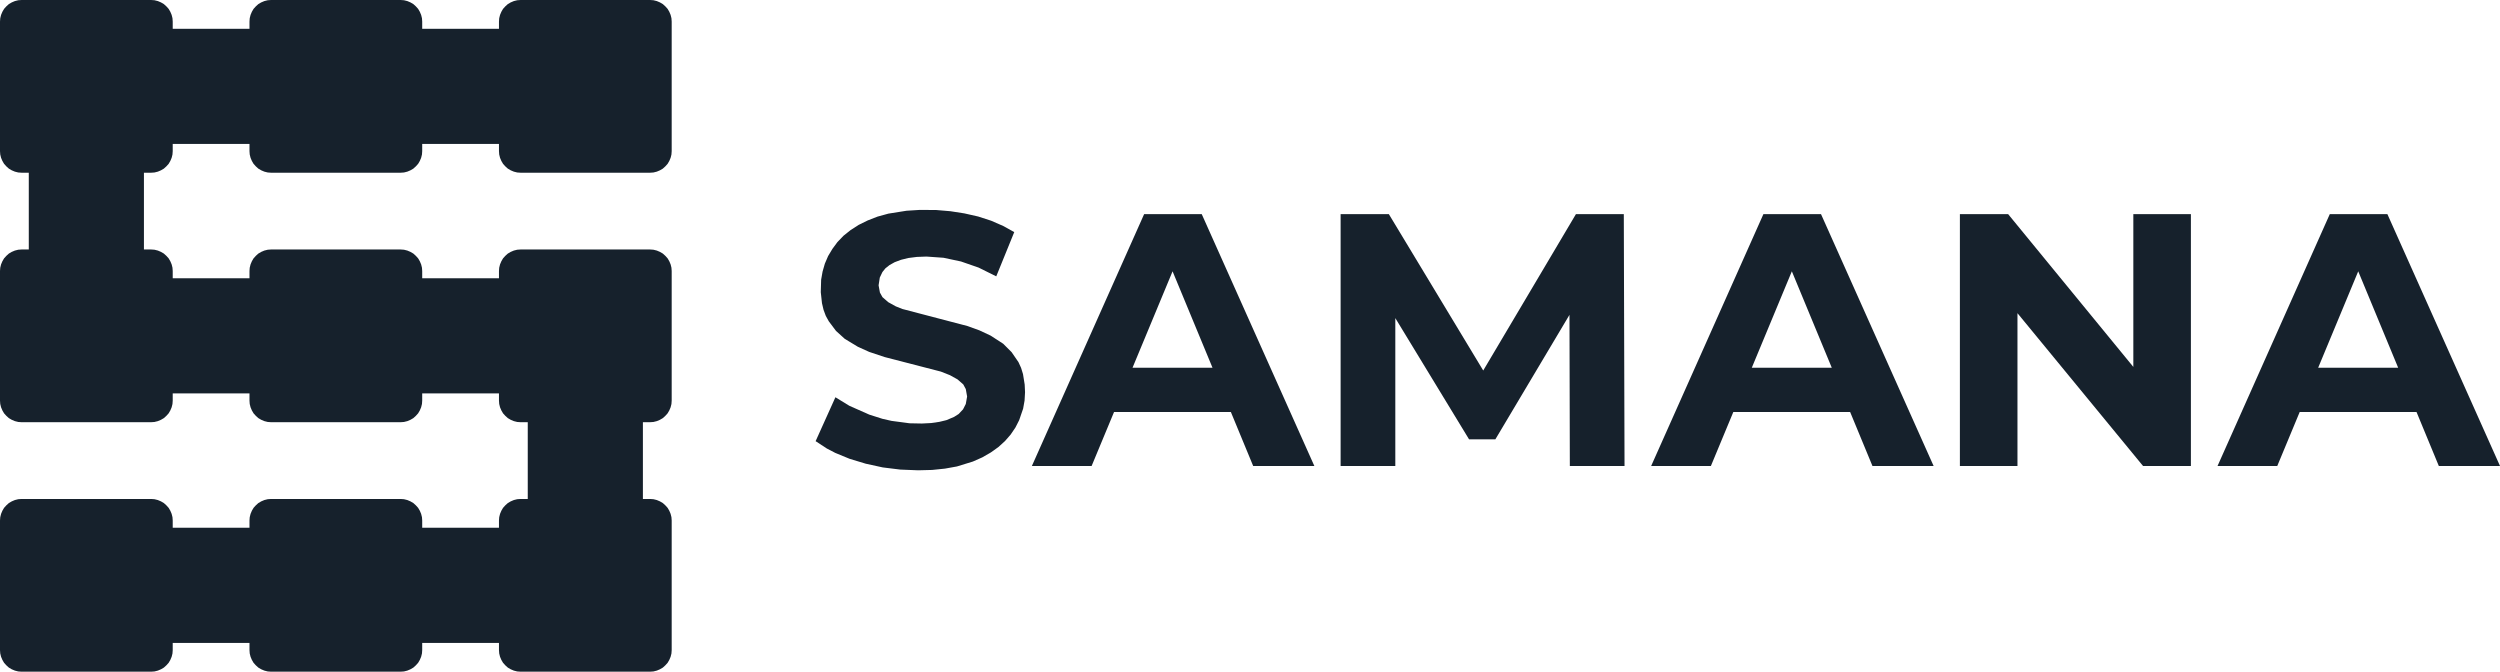
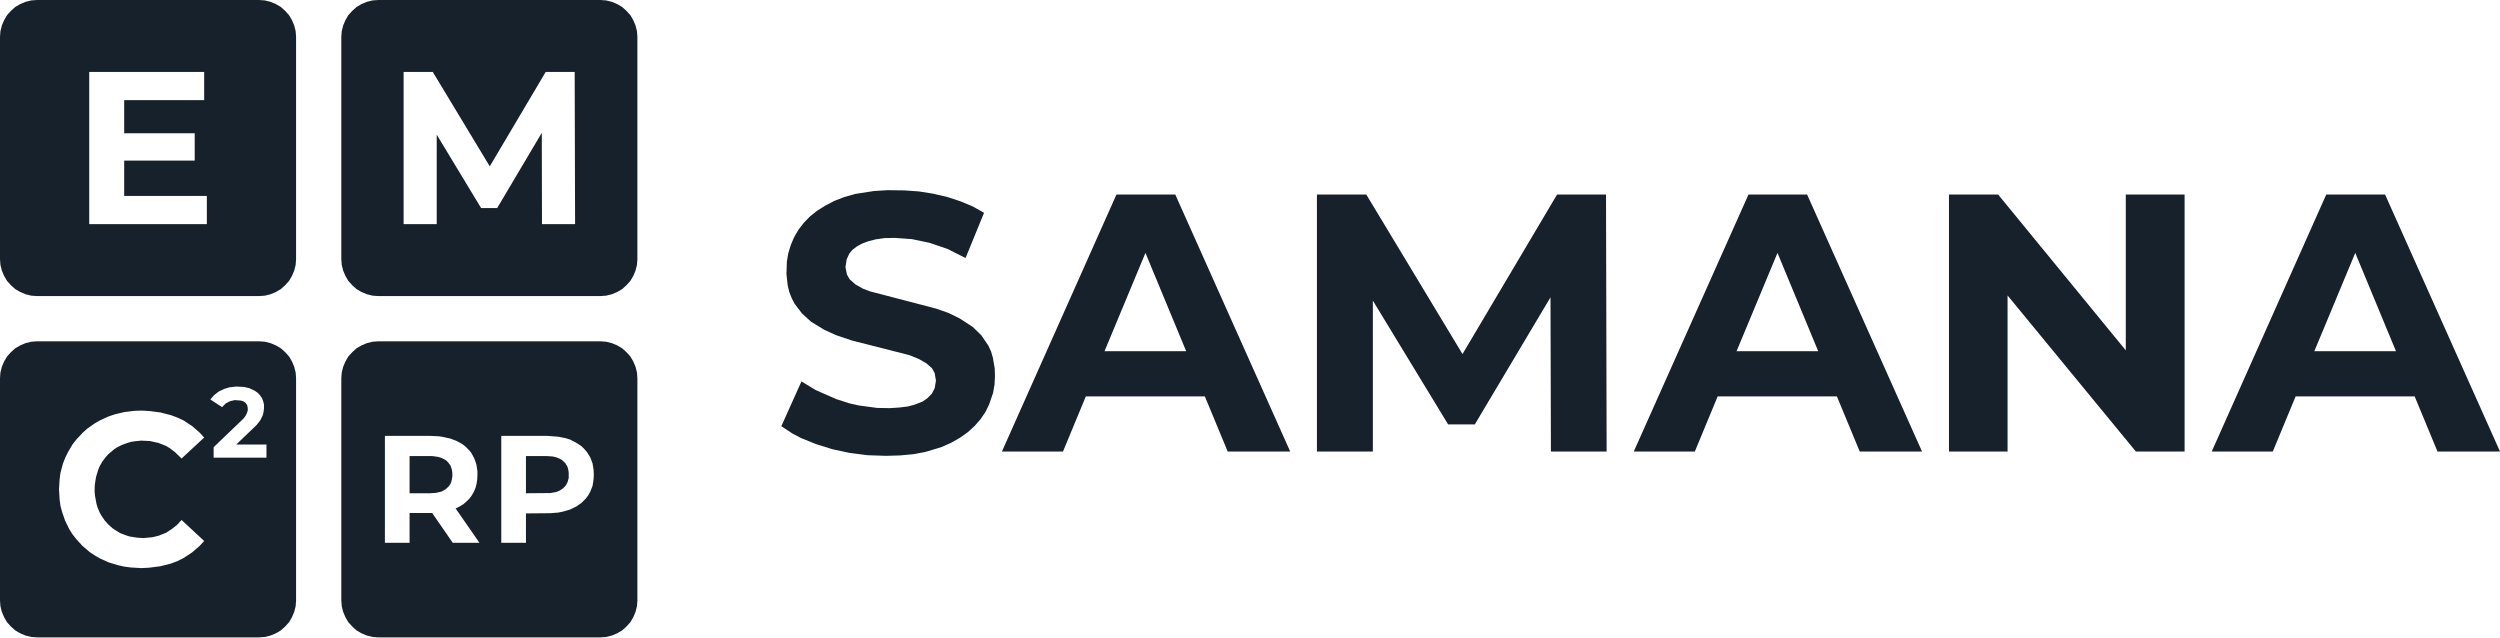
- <svg xmlns="http://www.w3.org/2000/svg" viewBox="0 0 2084.3 560.0" role="img" aria-label="Samana by Sattva">
-   <path fill="#16212c" fill-rule="evenodd" d="M9.8 2L7.4 3.4L5.3 5.3L3.4 7.4L2 9.8L0.9 12.4L0.2 15.2L0 18L0 126L0.2 128.8L0.9 131.6L2 134.2L3.4 136.6L5.3 138.7L7.4 140.6L9.8 142L12.4 143.1L15.2 143.8L18 144L24 144L24 208L18 208L15.2 208.2L12.4 208.9L9.8 210L7.4 211.4L5.3 213.3L3.4 215.4L2 217.8L0.9 220.4L0.2 223.2L0 226L0 334L0.2 336.8L0.9 339.6L2 342.2L3.4 344.6L5.3 346.7L7.4 348.6L9.8 350L12.4 351.1L15.2 351.8L18 352L126 352L128.8 351.8L131.6 351.1L134.2 350L136.6 348.6L138.7 346.7L140.6 344.6L142 342.2L143.1 339.6L143.8 336.8L144 334L144 328L208 328L208 334L208.2 336.8L208.9 339.6L210 342.2L211.4 344.6L213.3 346.7L215.4 348.6L217.8 350L220.4 351.1L223.2 351.8L226 352L334 352L336.8 351.8L339.6 351.1L342.2 350L344.6 348.6L346.7 346.7L348.6 344.6L350 342.2L351.1 339.6L351.8 336.8L352 334L352 328L416 328L416 334L416.2 336.8L416.9 339.6L418 342.2L419.4 344.6L421.3 346.7L423.4 348.6L425.8 350L428.4 351.1L431.2 351.8L434 352L440 352L440 416L434 416L431.2 416.2L428.4 416.9L425.8 418L423.4 419.4L421.3 421.3L419.4 423.4L418 425.8L416.9 428.4L416.2 431.2L416 434L416 440L352 440L352 434L351.8 431.2L351.1 428.4L350 425.8L348.6 423.4L346.7 421.3L344.6 419.4L342.2 418L339.6 416.9L336.8 416.2L334 416L226 416L223.2 416.2L220.4 416.9L217.8 418L215.4 419.4L213.3 421.3L211.4 423.4L210 425.8L208.9 428.4L208.2 431.2L208 434L208 440L144 440L144 434L143.8 431.2L143.1 428.4L142 425.8L140.6 423.4L138.7 421.3L136.6 419.4L134.2 418L131.6 416.9L128.8 416.2L126 416L18 416L15.2 416.2L12.4 416.9L9.8 418L7.4 419.4L5.3 421.3L3.4 423.4L2 425.8L0.9 428.4L0.2 431.2L0 434L0 542L0.2 544.8L0.9 547.6L2 550.2L3.4 552.6L5.3 554.7L7.4 556.6L9.8 558L12.4 559.1L15.2 559.8L18 560L126 560L128.8 559.8L131.6 559.1L134.2 558L136.6 556.6L138.7 554.7L140.6 552.6L142 550.2L143.1 547.6L143.8 544.8L144 542L144 536L208 536L208 542L208.2 544.8L208.9 547.6L210 550.2L211.4 552.6L213.3 554.7L215.4 556.6L217.8 558L220.4 559.1L223.2 559.8L226 560L334 560L336.8 559.8L339.6 559.1L342.2 558L344.6 556.6L346.7 554.7L348.6 552.6L350 550.2L351.1 547.6L351.8 544.8L352 542L352 536L416 536L416 542L416.2 544.8L416.9 547.6L418 550.2L419.4 552.6L421.3 554.7L423.4 556.6L425.8 558L428.4 559.1L431.2 559.8L434 560L542 560L544.8 559.8L547.6 559.1L550.2 558L552.6 556.6L554.7 554.7L556.6 552.6L558 550.2L559.1 547.6L559.8 544.8L560 542L560 434L559.8 431.2L559.1 428.4L558 425.8L556.6 423.4L554.7 421.3L552.6 419.4L550.2 418L547.6 416.9L544.8 416.2L542 416L536 416L536 352L542 352L544.8 351.8L547.6 351.1L550.2 350L552.6 348.6L554.7 346.7L556.6 344.6L558 342.2L559.1 339.6L559.8 336.8L560 334L560 226L559.8 223.2L559.1 220.4L558 217.8L556.6 215.4L554.7 213.3L552.6 211.4L550.2 210L547.6 208.9L544.8 208.2L542 208L434 208L431.2 208.2L428.4 208.9L425.8 210L423.4 211.4L421.3 213.3L419.4 215.4L418 217.8L416.9 220.4L416.2 223.2L416 226L416 232L352 232L352 226L351.8 223.2L351.1 220.4L350 217.8L348.6 215.4L346.7 213.3L344.6 211.4L342.2 210L339.6 208.9L336.8 208.2L334 208L226 208L223.2 208.2L220.4 208.9L217.8 210L215.4 211.4L213.3 213.3L211.4 215.4L210 217.8L208.9 220.4L208.2 223.2L208 226L208 232L144 232L144 226L143.8 223.2L143.1 220.4L142 217.8L140.6 215.4L138.7 213.3L136.6 211.4L134.2 210L131.6 208.9L128.8 208.2L126 208L120 208L120 144L126 144L128.8 143.8L131.6 143.1L134.2 142L136.6 140.6L138.7 138.7L140.6 136.6L142 134.2L143.1 131.6L143.8 128.8L144 126L144 120L208 120L208 126L208.2 128.8L208.9 131.6L210 134.2L211.4 136.6L213.3 138.7L215.4 140.6L217.8 142L220.4 143.1L223.2 143.8L226 144L334 144L336.8 143.8L339.6 143.1L342.2 142L344.6 140.6L346.7 138.7L348.6 136.6L350 134.2L351.1 131.6L351.8 128.8L352 126L352 120L416 120L416 126L416.2 128.8L416.9 131.6L418 134.2L419.4 136.6L421.3 138.7L423.4 140.6L425.8 142L428.4 143.1L431.2 143.8L434 144L542 144L544.8 143.8L547.6 143.1L550.2 142L552.6 140.6L554.7 138.7L556.6 136.6L558 134.2L559.1 131.6L559.8 128.8L560 126L560 18L559.8 15.2L559.1 12.4L558 9.8L556.6 7.4L554.7 5.3L552.6 3.4L550.2 2L547.6 0.9L544.8 0.2L542 0L434 0L431.2 0.2L428.4 0.9L425.8 2L423.4 3.4L421.3 5.3L419.4 7.4L418 9.8L416.9 12.4L416.2 15.2L416 18L416 24L352 24L352 18L351.8 15.2L351.1 12.4L350 9.8L348.6 7.4L346.7 5.3L344.6 3.4L342.2 2L339.6 0.9L336.8 0.2L334 0L226 0L223.2 0.2L220.4 0.9L217.8 2L215.4 3.4L213.3 5.3L211.4 7.4L210 9.8L208.9 12.4L208.2 15.2L208 18L208 24L144 24L144 18L143.8 15.2L143.1 12.4L142 9.8L140.6 7.4L138.7 5.3L136.6 3.4L134.2 2L131.6 0.9L128.8 0.2L126 0L18 0L15.2 0.2L12.4 0.9Z" />
-   <path fill="#16212c" fill-rule="evenodd" d="M777.1 391.8L787.8 390.7L797.8 388.9L811.1 384.8L819 381.3L826.1 377.2L832.4 372.7L837.9 367.7L842.6 362.3L846.6 356.4L849.7 350.3L853 340.7L854.2 334L854.6 327L854.3 320.6L852.9 311.9L851.3 306.7L849.1 301.9L843.4 293.6L836.4 286.6L825.9 279.8L816.5 275.4L806.5 271.8L752.3 257.6L746.8 255.4L740.5 251.9L735.7 247.7L733.6 243.9L732.5 237.9L733.5 231.4L735.7 226.8L738.2 223.7L741.6 221L745.9 218.6L751.2 216.6L757.3 215.1L764.4 214.2L772.4 213.9L786.6 214.9L801.2 218L815.9 223.1L830.6 230.4L845.6 193.5L836.4 188.4L826.3 184L815.5 180.5L804 177.9L792.4 176.1L780.6 175.1L766.9 175L755.8 175.7L740.7 178.1L731.6 180.6L723.4 183.8L715.9 187.5L709.2 191.8L703.3 196.5L698.2 201.8L694 207.5L690.4 213.5L687.7 219.8L685.8 226.4L684.6 233.2L684.3 243.6L685.3 252.8L686.6 258.3L688.5 263.4L691 267.9L697 275.9L704.3 282.5L715.2 289.1L724.7 293.4L737.6 297.7L784.4 309.8L792 312.8L798.3 316.3L803.1 320.5L805.2 324.4L806.3 330.6L805.2 336.8L802.9 341.3L799.2 345.2L795.4 347.6L789 350.3L783.2 351.7L776.4 352.7L768.6 353.1L758.3 352.9L743.3 350.9L735.8 349.2L724.8 345.7L708.1 338.3L696.5 331.2L680 367.8L689.3 373.9L696.4 377.6L708.3 382.5L721.8 386.6L736 389.7L750.6 391.5L765.5 392.1ZM928.8 343.5L1026.2 343.5L1044.8 388.5L1095.8 388.5L1001.9 178.5L953.9 178.5L860.3 388.5L910.1 388.5ZM977.6 226.2L1010.9 306.6L944.2 306.6ZM1224.8 366.3L1246.7 366.3L1308.5 262.5L1308.8 388.5L1354.4 388.5L1353.8 178.5L1313.9 178.5L1236.6 308.9L1157.9 178.5L1117.7 178.5L1117.7 388.5L1163.3 388.5L1163.3 265.2ZM1426.4 388.5L1445.1 343.5L1542.5 343.5L1561.1 388.5L1612.1 388.5L1518.2 178.5L1470.2 178.5L1376.6 388.5ZM1460.5 306.6L1493.9 226.2L1527.2 306.6ZM1786.7 388.5L1826.6 388.5L1826.6 178.5L1778.6 178.5L1778.6 305.9L1674.2 178.5L1634 178.5L1634 388.5L1682 388.5L1682 261.1ZM1917.3 343.5L2014.7 343.5L2033.3 388.5L2084.3 388.5L1990.4 178.5L1942.4 178.5L1848.8 388.5L1898.6 388.5ZM1966.1 226.2L1999.4 306.6L1932.7 306.6Z" />
+ <svg xmlns="http://www.w3.org/2000/svg" viewBox="0 0 1215.9 310.0" role="img" aria-label="Samana, EMCRP software">
+   <g transform="translate(0.0 0.0)">
+     <path fill="#16212c" fill-rule="evenodd" d="M12.4 0.9L9.8 2L7.4 3.4L5.3 5.3L3.4 7.4L2 9.8L0.9 12.4L0.2 15.2L0 18L0 126L0.2 128.8L0.9 131.6L2 134.2L3.4 136.6L5.3 138.7L7.4 140.6L9.8 142L12.4 143.1L15.2 143.8L18 144L126 144L128.8 143.8L131.6 143.1L134.2 142L136.6 140.6L138.7 138.7L140.6 136.6L142 134.2L143.1 131.6L143.8 128.8L144 126L144 18L143.8 15.2L143.1 12.4L142 9.8L140.6 7.4L138.7 5.3L136.6 3.4L134.2 2L131.6 0.9L128.8 0.2L126 0L18 0L15.2 0.2ZM43.4 109L43.4 35L99.3 35L99.3 48.7L60.4 48.7L60.4 64.8L94.7 64.8L94.7 78.1L60.4 78.1L60.4 95.3L100.6 95.3L100.6 109ZM178.4 0.9L175.8 2L173.4 3.4L171.3 5.3L169.4 7.4L168 9.8L166.9 12.4L166.2 15.2L166 18L166 126L166.2 128.8L166.9 131.6L168 134.2L169.4 136.6L171.3 138.7L173.4 140.6L175.8 142L178.4 143.1L181.2 143.8L184 144L292 144L294.8 143.8L297.6 143.1L300.2 142L302.6 140.6L304.7 138.7L306.6 136.6L308 134.2L309.1 131.6L309.8 128.8L310 126L310 18L309.8 15.2L309.1 12.4L308 9.8L306.6 7.4L304.7 5.3L302.6 3.4L300.2 2L297.6 0.9L294.8 0.2L292 0L184 0L181.2 0.2ZM212.4 65.5L212.4 109L196.3 109L196.3 35L210.5 35L238.2 80.9L265.4 35L279.5 35L279.7 109L263.6 109L263.5 64.6L241.8 101.2L234 101.2ZM12.4 166.9L9.8 168L7.4 169.4L5.3 171.3L3.4 173.4L2 175.8L0.9 178.4L0.2 181.2L0 184L0 292L0.2 294.8L0.9 297.6L2 300.2L3.4 302.6L5.3 304.7L7.4 306.6L9.8 308L12.4 309.1L15.2 309.8L18 310L126 310L128.8 309.8L131.6 309.1L134.2 308L136.6 306.6L138.7 304.7L140.6 302.6L142 300.2L143.1 297.6L143.8 294.8L144 292L144 184L143.8 181.2L143.1 178.4L142 175.8L140.6 173.4L138.7 171.3L136.6 169.4L134.2 168L131.6 166.9L128.8 166.2L126 166L18 166L15.2 166.2ZM129.6 216.2L129.6 222.6L103.9 222.6L103.9 217.5L118.5 203.5L119.4 202.3L120.1 200.9L120.5 199.6L120.5 198.4L120.2 197L119.4 195.9L118.2 195.1L117 194.8L114.2 194.6L111.9 195.1L109.8 196.2L108 198L102.3 194.3L104.1 192.2L106.4 190.4L109.2 189.1L111.5 188.4L114.9 188L118.7 188.2L121.3 188.8L124 190.1L125.4 191.1L126.5 192.3L127.4 193.6L128 195.1L128.4 196.8L128.4 198.4L128.2 200.3L127.8 202L126.6 204.4L124.9 206.6L114.9 216.2ZM72.6 276.1L68.8 276.3L63.7 276L60.5 275.6L57.4 274.9L52.8 273.5L48.6 271.6L46 270.1L43.5 268.4L40.1 265.5L37.1 262.2L35.3 259.9L33.7 257.4L31.7 253.3L30.2 249L29.4 246L29 242.9L28.7 238L29 233.1L29.4 230L30.6 225.5L31.7 222.7L33 220L35.3 216.1L37.1 213.8L40.2 210.5L42.4 208.5L46.1 205.9L48.7 204.4L52.9 202.5L55.9 201.5L60.5 200.4L65.5 199.8L68.9 199.7L72.6 199.9L78 200.6L83.1 201.9L86.3 203.1L89.3 204.5L93.4 207.2L97.1 210.4L99.3 212.8L88.3 223L85.1 219.9L82.6 218L80.8 216.9L77 215.4L72.9 214.5L68.7 214.3L65.7 214.6L63.8 214.9L62 215.4L59.3 216.4L56.9 217.6L55.4 218.6L52.7 220.9L51.5 222.2L49.9 224.3L48.5 226.7L47.8 228.4L46.7 232L46.1 235.9L46 239L46.2 241.1L46.9 244.9L47.4 246.7L48.5 249.3L49.4 250.9L50.9 253.1L52.7 255.1L54.7 256.9L56.2 257.9L58.5 259.3L61.1 260.3L62.9 260.9L66.7 261.5L69.7 261.7L74 261.3L77 260.6L80.8 259.1L83.4 257.4L86 255.4L88.3 252.9L99.3 263.1L97.1 265.5L93.4 268.7L89.3 271.4L86.3 272.9L83.1 274.1L78 275.4ZM178.4 166.9L175.8 168L173.4 169.4L171.3 171.3L169.4 173.4L168 175.8L166.9 178.4L166.2 181.2L166 184L166 292L166.2 294.8L166.9 297.6L168 300.2L169.4 302.6L171.3 304.7L173.4 306.6L175.8 308L178.4 309.1L181.2 309.8L184 310L292 310L294.8 309.8L297.6 309.1L300.2 308L302.6 306.6L304.7 304.7L306.6 302.6L308 300.2L309.1 297.6L309.8 294.8L310 292L310 184L309.8 181.2L309.1 178.4L308 175.8L306.6 173.4L304.7 171.3L302.6 169.4L300.2 168L297.6 166.9L294.8 166.2L292 166L184 166L181.2 166.2ZM199.2 264L187.2 264L187.2 212L209.4 212L213.5 212.2L215.4 212.5L219 213.3L222.2 214.5L225 216.1L226.2 217L228.4 219.2L229.3 220.4L230.7 223L231.7 225.9L232.2 229.1L232.2 230.9L232.1 233.1L231.8 235.2L231.3 237.2L230.5 239.1L229.5 240.9L228.3 242.5L226.9 243.9L225.4 245.2L223.6 246.3L221.6 247.3L233.2 264L220.2 264L210.2 249.5L199.2 249.5ZM255.8 249.7L255.8 264L243.8 264L243.8 212L266.3 212L271.5 212.4L275.1 213.1L277.3 213.8L280.2 215.3L282.8 217L284.2 218.4L285.5 219.9L287.1 222.5L288.2 225.4L288.7 228.6L288.8 230.9L288.7 233.1L288.2 236.3L287.1 239.1L286.1 240.9L284.9 242.5L282.8 244.6L280.2 246.4L277.3 247.8L273.9 248.8L271.5 249.3L267.6 249.6ZM199.2 221.8L199.2 239.9L209 239.9L212.1 239.7L214.7 239.1L216.7 238L218.3 236.5L219.1 235.3L219.6 234L220 231.7L220 230L219.8 228.5L219.1 226.4L217.8 224.7L216.7 223.7L214.7 222.7L213 222.2L210.1 221.8ZM265.6 221.8L255.8 221.8L255.8 239.9L267.7 239.8L270.5 239.3L272 238.7L273.3 237.9L274.4 237L275.3 235.9L276 234.6L276.6 232.5L276.6 230L276.4 228.5L276 227L274.9 225.2L273.3 223.7L272 223L270.5 222.4L268.7 222Z" />
+   </g>
+   <path fill="#16212c" fill-rule="evenodd" d="M437.8 221.5L444.2 220.9L450.1 219.8L458 217.4L462.7 215.3L466.9 212.9L470.7 210.2L474 207.2L476.8 204L479.2 200.5L481 196.9L483 191.1L483.7 187.1L483.9 183L483.8 179.2L482.9 174L482 170.9L480.7 168.1L477.3 163.1L473.1 159L466.8 154.9L461.3 152.2L455.3 150.1L423.1 141.7L419.7 140.4L416 138.3L413.2 135.8L411.9 133.5L411.2 129.9L411.8 126.1L413.1 123.3L414.6 121.5L416.7 119.9L419.2 118.5L422.4 117.3L426 116.4L430.2 115.8L435 115.7L443.5 116.3L452.1 118.1L460.9 121.1L469.6 125.5L478.6 103.5L473.1 100.4L467.1 97.9L460.7 95.8L453.8 94.2L446.9 93.1L439.9 92.6L431.7 92.5L425.1 92.9L416.1 94.3L410.7 95.8L405.8 97.7L401.4 100L397.4 102.5L393.9 105.3L390.9 108.4L388.3 111.8L386.2 115.4L384.6 119.2L383.4 123.1L382.7 127.2L382.5 133.3L383.1 138.8L383.9 142.1L385.1 145.1L386.5 147.8L390.1 152.5L394.5 156.5L400.9 160.4L406.6 163L414.3 165.6L442.2 172.7L446.7 174.5L450.4 176.6L453.3 179.1L454.6 181.5L455.2 185.1L454.6 188.8L453.2 191.5L450.9 193.8L448.7 195.3L444.9 196.8L441.5 197.7L437.4 198.2L432.8 198.5L426.6 198.4L417.7 197.2L413.2 196.2L406.7 194.1L396.7 189.7L389.8 185.5L380 207.3L385.5 210.9L389.7 213.1L396.9 216L404.9 218.5L413.3 220.3L422 221.4L430.9 221.7ZM528.1 192.8L586 192.8L597.1 219.6L627.5 219.6L571.6 94.6L543 94.6L487.3 219.6L517 219.6ZM557.1 123L576.9 170.8L537.2 170.8ZM704.3 206.4L717.3 206.4L754.1 144.6L754.3 219.6L781.4 219.6L781.1 94.6L757.3 94.6L711.3 172.2L664.5 94.6L640.5 94.6L640.5 219.6L667.7 219.6L667.7 146.2ZM824.3 219.6L835.4 192.8L893.4 192.8L904.5 219.6L934.8 219.6L878.9 94.6L850.4 94.6L794.6 219.6ZM844.6 170.8L864.5 123L884.3 170.8ZM1038.8 219.6L1062.5 219.6L1062.5 94.6L1033.9 94.6L1033.9 170.4L971.8 94.6L947.9 94.6L947.9 219.6L976.4 219.6L976.4 143.7ZM1116.5 192.8L1174.4 192.8L1185.5 219.6L1215.9 219.6L1160 94.6L1131.4 94.6L1075.7 219.6L1105.4 219.6ZM1145.5 123L1165.3 170.8L1125.6 170.8Z" />
</svg>
